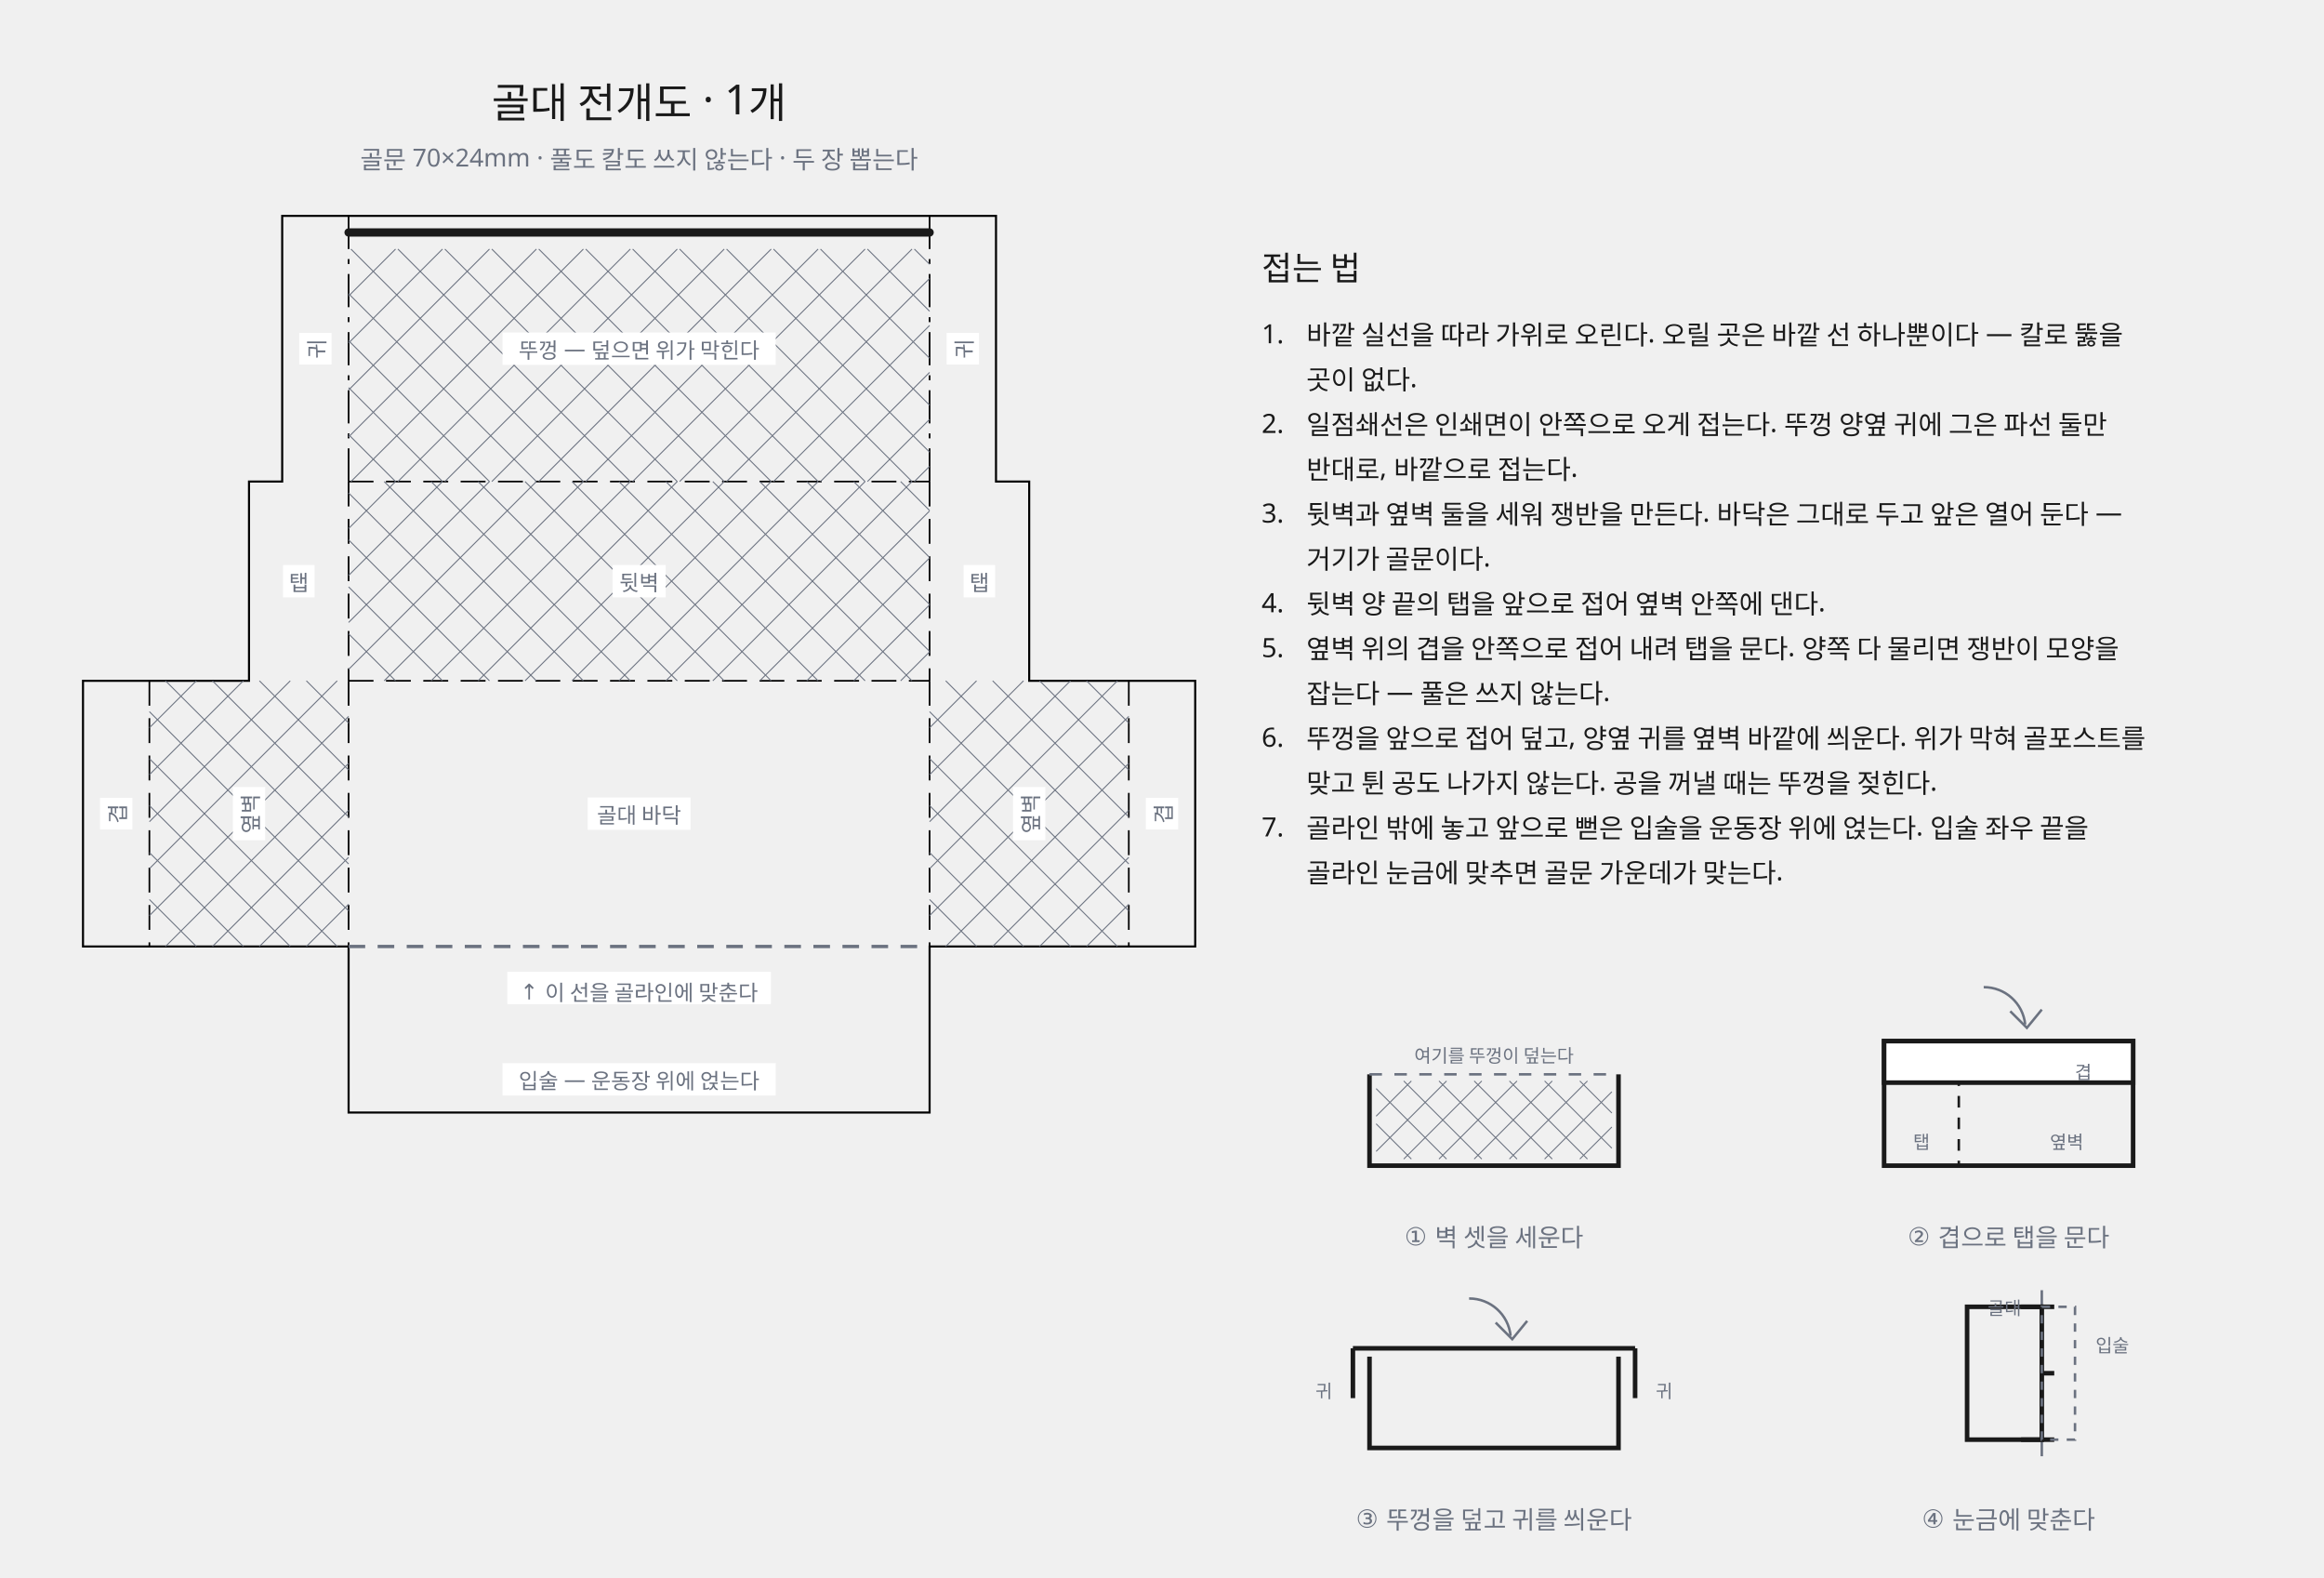
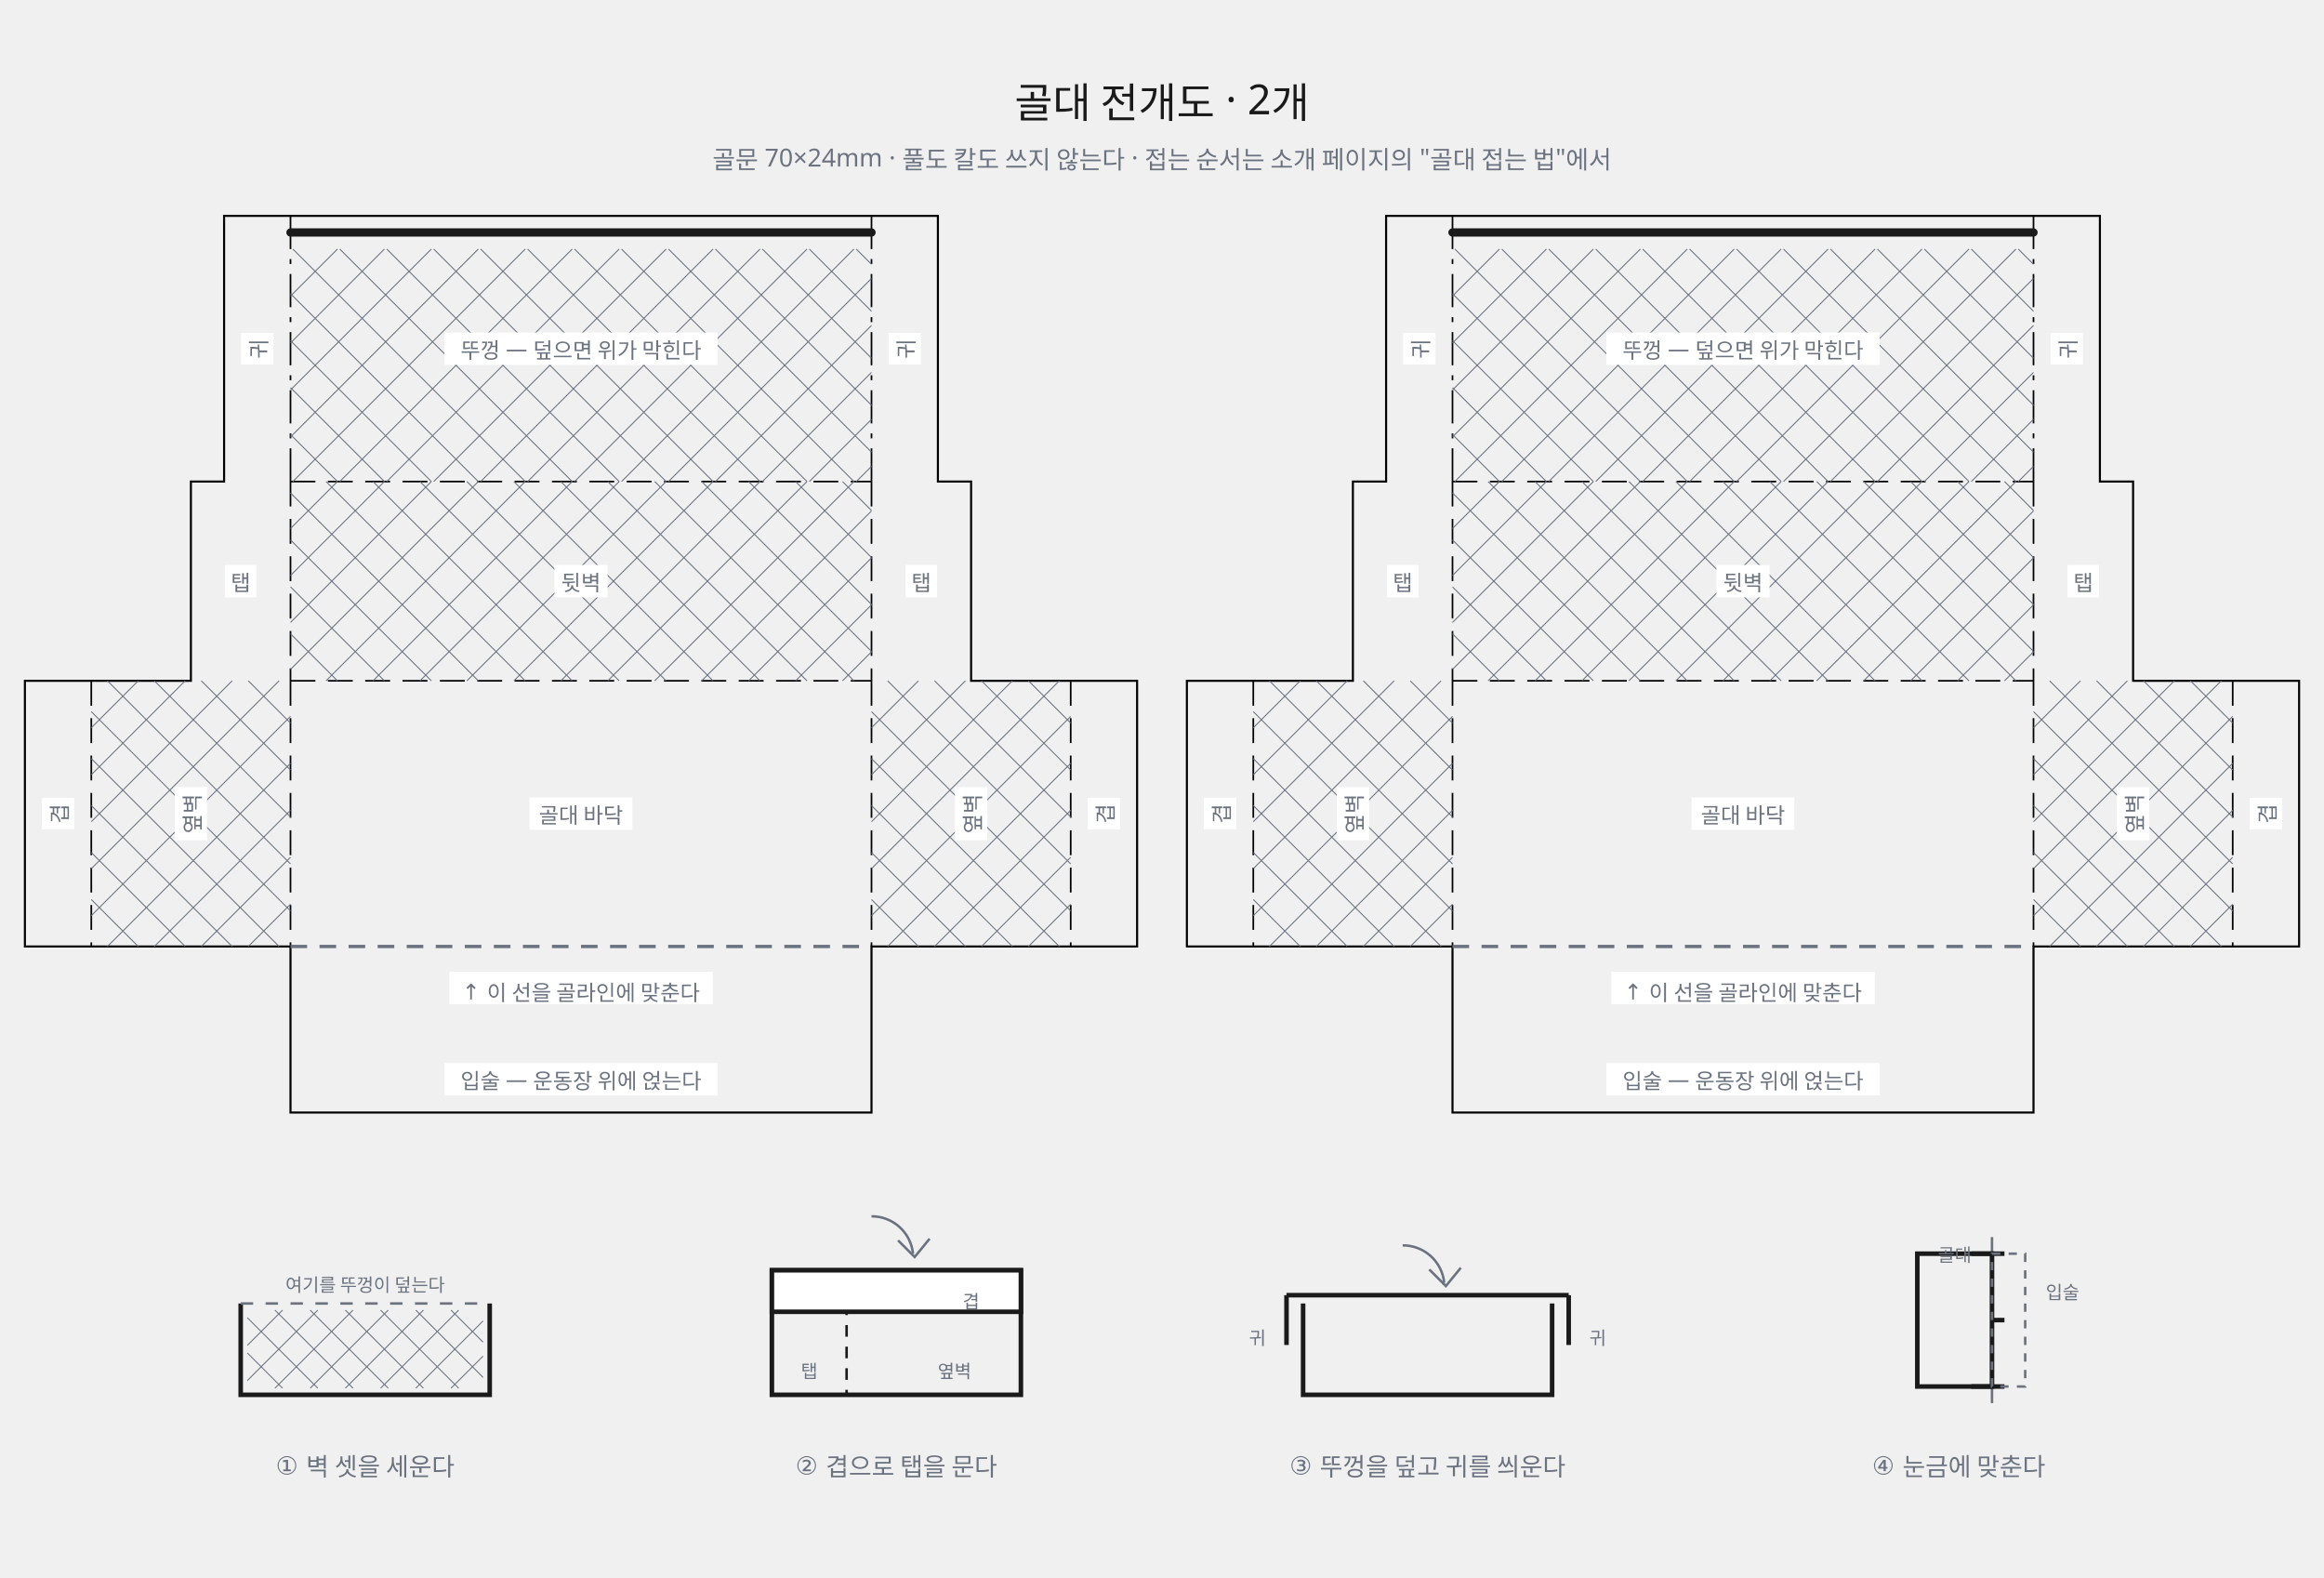
<svg xmlns="http://www.w3.org/2000/svg" width="280mm" height="190mm" viewBox="0 0 280 190" font-family="Noto Sans KR">
  <g id="pc-cut" fill="none" stroke="#000000" stroke-width="0.25" stroke-linecap="butt">
-     <path d="M 34 26 H 120 V 58 H 124 V 82 H 144 V 114 H 112 V 134 H 42 V 114 H 10 V 82 H 30 V 58 H 34 Z" />
+     <path d="M 27 26 H 113 V 58 H 117 V 82 H 137 V 114 H 105 V 134 H 35 V 114 H 3 V 82 H 23 V 58 H 27 Z" />
+     <path d="M 167 26 H 253 V 58 H 257 V 82 H 277 V 114 H 245 V 134 H 175 V 114 H 143 V 82 H 163 V 58 H 167 Z" />
  </g>
  <g id="pc-fold-valley" fill="none" stroke="#000000" stroke-width="0.2" stroke-dasharray="3 1.5" stroke-linecap="butt">
-     <line x1="42" y1="58" x2="112" y2="58" />
-     <line x1="42" y1="82" x2="112" y2="82" />
-     <line x1="42" y1="82" x2="42" y2="114" />
-     <line x1="112" y1="82" x2="112" y2="114" />
-     <line x1="18" y1="82" x2="18" y2="114" />
-     <line x1="136" y1="82" x2="136" y2="114" />
-     <line x1="42" y1="58" x2="42" y2="82" />
-     <line x1="112" y1="58" x2="112" y2="82" />
+     <line x1="35" y1="58" x2="105" y2="58" />
+     <line x1="35" y1="82" x2="105" y2="82" />
+     <line x1="35" y1="82" x2="35" y2="114" />
+     <line x1="105" y1="82" x2="105" y2="114" />
+     <line x1="11" y1="82" x2="11" y2="114" />
+     <line x1="129" y1="82" x2="129" y2="114" />
+     <line x1="35" y1="58" x2="35" y2="82" />
+     <line x1="105" y1="58" x2="105" y2="82" />
+     <line x1="175" y1="58" x2="245" y2="58" />
+     <line x1="175" y1="82" x2="245" y2="82" />
+     <line x1="175" y1="82" x2="175" y2="114" />
+     <line x1="245" y1="82" x2="245" y2="114" />
+     <line x1="151" y1="82" x2="151" y2="114" />
+     <line x1="269" y1="82" x2="269" y2="114" />
+     <line x1="175" y1="58" x2="175" y2="82" />
+     <line x1="245" y1="58" x2="245" y2="82" />
  </g>
  <g id="pc-fold-mountain" fill="none" stroke="#000000" stroke-width="0.2" stroke-dasharray="4 1.2 0.6 1.2" stroke-linecap="butt">
-     <line x1="42" y1="26" x2="42" y2="58" />
-     <line x1="112" y1="26" x2="112" y2="58" />
+     <line x1="35" y1="26" x2="35" y2="58" />
+     <line x1="105" y1="26" x2="105" y2="58" />
+     <line x1="175" y1="26" x2="175" y2="58" />
+     <line x1="245" y1="26" x2="245" y2="58" />
  </g>
  <g id="pc-art" fill="#1a1a1a" stroke="none">
-     <text x="77" y="12" font-size="5" dominant-baseline="central" text-anchor="middle">골대 전개도 · 1개</text>
-     <text x="77" y="19" font-size="3" dominant-baseline="central" fill="#6b7280" text-anchor="middle">골문 70×24mm · 풀도 칼도 쓰지 않는다 · 두 장 뽑는다</text>
+     <text x="140" y="12" font-size="5" dominant-baseline="central" text-anchor="middle">골대 전개도 · 2개</text>
+     <text x="140" y="19" font-size="3" dominant-baseline="central" fill="#6b7280" text-anchor="middle">골문 70×24mm · 풀도 칼도 쓰지 않는다 · 접는 순서는 소개 페이지의 "골대 접는 법"에서</text>
    <g stroke="#6b7280" stroke-width="0.12" fill="none">
-       <line x1="42" y1="35.657" x2="47.657" y2="30" />
-       <line x1="42" y1="41.314" x2="53.314" y2="30" />
-       <line x1="42" y1="46.971" x2="58.971" y2="30" />
-       <line x1="42" y1="52.627" x2="64.627" y2="30" />
-       <line x1="42.284" y1="58" x2="70.284" y2="30" />
-       <line x1="47.941" y1="58" x2="75.941" y2="30" />
-       <line x1="53.598" y1="58" x2="81.598" y2="30" />
-       <line x1="59.255" y1="58" x2="87.255" y2="30" />
-       <line x1="64.912" y1="58" x2="92.912" y2="30" />
-       <line x1="70.569" y1="58" x2="98.569" y2="30" />
-       <line x1="76.225" y1="58" x2="104.225" y2="30" />
-       <line x1="81.882" y1="58" x2="109.882" y2="30" />
-       <line x1="87.539" y1="58" x2="112" y2="33.539" />
-       <line x1="93.196" y1="58" x2="112" y2="39.196" />
-       <line x1="98.853" y1="58" x2="112" y2="44.853" />
-       <line x1="104.51" y1="58" x2="112" y2="50.51" />
-       <line x1="110.167" y1="58" x2="112" y2="56.167" />
-       <line x1="42" y1="52.343" x2="47.657" y2="58" />
-       <line x1="42" y1="46.686" x2="53.314" y2="58" />
-       <line x1="42" y1="41.029" x2="58.971" y2="58" />
-       <line x1="42" y1="35.373" x2="64.627" y2="58" />
-       <line x1="42.284" y1="30" x2="70.284" y2="58" />
-       <line x1="47.941" y1="30" x2="75.941" y2="58" />
-       <line x1="53.598" y1="30" x2="81.598" y2="58" />
-       <line x1="59.255" y1="30" x2="87.255" y2="58" />
-       <line x1="64.912" y1="30" x2="92.912" y2="58" />
-       <line x1="70.569" y1="30" x2="98.569" y2="58" />
-       <line x1="76.225" y1="30" x2="104.225" y2="58" />
-       <line x1="81.882" y1="30" x2="109.882" y2="58" />
-       <line x1="87.539" y1="30" x2="112" y2="54.461" />
-       <line x1="93.196" y1="30" x2="112" y2="48.804" />
-       <line x1="98.853" y1="30" x2="112" y2="43.147" />
-       <line x1="104.51" y1="30" x2="112" y2="37.49" />
-       <line x1="110.167" y1="30" x2="112" y2="31.833" />
-       <line x1="42" y1="63.657" x2="47.657" y2="58" />
-       <line x1="42" y1="69.314" x2="53.314" y2="58" />
-       <line x1="42" y1="74.971" x2="58.971" y2="58" />
-       <line x1="42" y1="80.627" x2="64.627" y2="58" />
-       <line x1="46.284" y1="82" x2="70.284" y2="58" />
-       <line x1="51.941" y1="82" x2="75.941" y2="58" />
-       <line x1="57.598" y1="82" x2="81.598" y2="58" />
-       <line x1="63.255" y1="82" x2="87.255" y2="58" />
-       <line x1="68.912" y1="82" x2="92.912" y2="58" />
-       <line x1="74.569" y1="82" x2="98.569" y2="58" />
-       <line x1="80.225" y1="82" x2="104.225" y2="58" />
-       <line x1="85.882" y1="82" x2="109.882" y2="58" />
-       <line x1="91.539" y1="82" x2="112" y2="61.539" />
-       <line x1="97.196" y1="82" x2="112" y2="67.196" />
-       <line x1="102.853" y1="82" x2="112" y2="72.853" />
-       <line x1="108.51" y1="82" x2="112" y2="78.51" />
-       <line x1="42" y1="76.343" x2="47.657" y2="82" />
-       <line x1="42" y1="70.686" x2="53.314" y2="82" />
-       <line x1="42" y1="65.029" x2="58.971" y2="82" />
-       <line x1="42" y1="59.373" x2="64.627" y2="82" />
-       <line x1="46.284" y1="58" x2="70.284" y2="82" />
-       <line x1="51.941" y1="58" x2="75.941" y2="82" />
-       <line x1="57.598" y1="58" x2="81.598" y2="82" />
-       <line x1="63.255" y1="58" x2="87.255" y2="82" />
-       <line x1="68.912" y1="58" x2="92.912" y2="82" />
-       <line x1="74.569" y1="58" x2="98.569" y2="82" />
-       <line x1="80.225" y1="58" x2="104.225" y2="82" />
-       <line x1="85.882" y1="58" x2="109.882" y2="82" />
-       <line x1="91.539" y1="58" x2="112" y2="78.461" />
-       <line x1="97.196" y1="58" x2="112" y2="72.804" />
-       <line x1="102.853" y1="58" x2="112" y2="67.147" />
-       <line x1="108.51" y1="58" x2="112" y2="61.49" />
-       <line x1="18" y1="87.657" x2="23.657" y2="82" />
-       <line x1="18" y1="93.314" x2="29.314" y2="82" />
-       <line x1="18" y1="98.971" x2="34.971" y2="82" />
-       <line x1="18" y1="104.627" x2="40.627" y2="82" />
-       <line x1="18" y1="110.284" x2="42" y2="86.284" />
-       <line x1="19.941" y1="114" x2="42" y2="91.941" />
-       <line x1="25.598" y1="114" x2="42" y2="97.598" />
-       <line x1="31.255" y1="114" x2="42" y2="103.255" />
-       <line x1="36.912" y1="114" x2="42" y2="108.912" />
-       <line x1="18" y1="108.343" x2="23.657" y2="114" />
-       <line x1="18" y1="102.686" x2="29.314" y2="114" />
-       <line x1="18" y1="97.029" x2="34.971" y2="114" />
-       <line x1="18" y1="91.373" x2="40.627" y2="114" />
-       <line x1="18" y1="85.716" x2="42" y2="109.716" />
-       <line x1="19.941" y1="82" x2="42" y2="104.059" />
-       <line x1="25.598" y1="82" x2="42" y2="98.402" />
-       <line x1="31.255" y1="82" x2="42" y2="92.745" />
-       <line x1="36.912" y1="82" x2="42" y2="87.088" />
-       <line x1="112" y1="87.657" x2="117.657" y2="82" />
-       <line x1="112" y1="93.314" x2="123.314" y2="82" />
-       <line x1="112" y1="98.971" x2="128.971" y2="82" />
-       <line x1="112" y1="104.627" x2="134.627" y2="82" />
-       <line x1="112" y1="110.284" x2="136" y2="86.284" />
-       <line x1="113.941" y1="114" x2="136" y2="91.941" />
-       <line x1="119.598" y1="114" x2="136" y2="97.598" />
-       <line x1="125.255" y1="114" x2="136" y2="103.255" />
-       <line x1="130.912" y1="114" x2="136" y2="108.912" />
-       <line x1="112" y1="108.343" x2="117.657" y2="114" />
-       <line x1="112" y1="102.686" x2="123.314" y2="114" />
-       <line x1="112" y1="97.029" x2="128.971" y2="114" />
-       <line x1="112" y1="91.373" x2="134.627" y2="114" />
-       <line x1="112" y1="85.716" x2="136" y2="109.716" />
-       <line x1="113.941" y1="82" x2="136" y2="104.059" />
-       <line x1="119.598" y1="82" x2="136" y2="98.402" />
-       <line x1="125.255" y1="82" x2="136" y2="92.745" />
-       <line x1="130.912" y1="82" x2="136" y2="87.088" />
+       <line x1="35" y1="35.657" x2="40.657" y2="30" />
+       <line x1="35" y1="41.314" x2="46.314" y2="30" />
+       <line x1="35" y1="46.971" x2="51.971" y2="30" />
+       <line x1="35" y1="52.627" x2="57.627" y2="30" />
+       <line x1="35.284" y1="58" x2="63.284" y2="30" />
+       <line x1="40.941" y1="58" x2="68.941" y2="30" />
+       <line x1="46.598" y1="58" x2="74.598" y2="30" />
+       <line x1="52.255" y1="58" x2="80.255" y2="30" />
+       <line x1="57.912" y1="58" x2="85.912" y2="30" />
+       <line x1="63.569" y1="58" x2="91.569" y2="30" />
+       <line x1="69.225" y1="58" x2="97.225" y2="30" />
+       <line x1="74.882" y1="58" x2="102.882" y2="30" />
+       <line x1="80.539" y1="58" x2="105" y2="33.539" />
+       <line x1="86.196" y1="58" x2="105" y2="39.196" />
+       <line x1="91.853" y1="58" x2="105" y2="44.853" />
+       <line x1="97.51" y1="58" x2="105" y2="50.51" />
+       <line x1="103.167" y1="58" x2="105" y2="56.167" />
+       <line x1="35" y1="52.343" x2="40.657" y2="58" />
+       <line x1="35" y1="46.686" x2="46.314" y2="58" />
+       <line x1="35" y1="41.029" x2="51.971" y2="58" />
+       <line x1="35" y1="35.373" x2="57.627" y2="58" />
+       <line x1="35.284" y1="30" x2="63.284" y2="58" />
+       <line x1="40.941" y1="30" x2="68.941" y2="58" />
+       <line x1="46.598" y1="30" x2="74.598" y2="58" />
+       <line x1="52.255" y1="30" x2="80.255" y2="58" />
+       <line x1="57.912" y1="30" x2="85.912" y2="58" />
+       <line x1="63.569" y1="30" x2="91.569" y2="58" />
+       <line x1="69.225" y1="30" x2="97.225" y2="58" />
+       <line x1="74.882" y1="30" x2="102.882" y2="58" />
+       <line x1="80.539" y1="30" x2="105" y2="54.461" />
+       <line x1="86.196" y1="30" x2="105" y2="48.804" />
+       <line x1="91.853" y1="30" x2="105" y2="43.147" />
+       <line x1="97.51" y1="30" x2="105" y2="37.49" />
+       <line x1="103.167" y1="30" x2="105" y2="31.833" />
+       <line x1="35" y1="63.657" x2="40.657" y2="58" />
+       <line x1="35" y1="69.314" x2="46.314" y2="58" />
+       <line x1="35" y1="74.971" x2="51.971" y2="58" />
+       <line x1="35" y1="80.627" x2="57.627" y2="58" />
+       <line x1="39.284" y1="82" x2="63.284" y2="58" />
+       <line x1="44.941" y1="82" x2="68.941" y2="58" />
+       <line x1="50.598" y1="82" x2="74.598" y2="58" />
+       <line x1="56.255" y1="82" x2="80.255" y2="58" />
+       <line x1="61.912" y1="82" x2="85.912" y2="58" />
+       <line x1="67.569" y1="82" x2="91.569" y2="58" />
+       <line x1="73.225" y1="82" x2="97.225" y2="58" />
+       <line x1="78.882" y1="82" x2="102.882" y2="58" />
+       <line x1="84.539" y1="82" x2="105" y2="61.539" />
+       <line x1="90.196" y1="82" x2="105" y2="67.196" />
+       <line x1="95.853" y1="82" x2="105" y2="72.853" />
+       <line x1="101.51" y1="82" x2="105" y2="78.51" />
+       <line x1="35" y1="76.343" x2="40.657" y2="82" />
+       <line x1="35" y1="70.686" x2="46.314" y2="82" />
+       <line x1="35" y1="65.029" x2="51.971" y2="82" />
+       <line x1="35" y1="59.373" x2="57.627" y2="82" />
+       <line x1="39.284" y1="58" x2="63.284" y2="82" />
+       <line x1="44.941" y1="58" x2="68.941" y2="82" />
+       <line x1="50.598" y1="58" x2="74.598" y2="82" />
+       <line x1="56.255" y1="58" x2="80.255" y2="82" />
+       <line x1="61.912" y1="58" x2="85.912" y2="82" />
+       <line x1="67.569" y1="58" x2="91.569" y2="82" />
+       <line x1="73.225" y1="58" x2="97.225" y2="82" />
+       <line x1="78.882" y1="58" x2="102.882" y2="82" />
+       <line x1="84.539" y1="58" x2="105" y2="78.461" />
+       <line x1="90.196" y1="58" x2="105" y2="72.804" />
+       <line x1="95.853" y1="58" x2="105" y2="67.147" />
+       <line x1="101.51" y1="58" x2="105" y2="61.49" />
+       <line x1="11" y1="87.657" x2="16.657" y2="82" />
+       <line x1="11" y1="93.314" x2="22.314" y2="82" />
+       <line x1="11" y1="98.971" x2="27.971" y2="82" />
+       <line x1="11" y1="104.627" x2="33.627" y2="82" />
+       <line x1="11" y1="110.284" x2="35" y2="86.284" />
+       <line x1="12.941" y1="114" x2="35" y2="91.941" />
+       <line x1="18.598" y1="114" x2="35" y2="97.598" />
+       <line x1="24.255" y1="114" x2="35" y2="103.255" />
+       <line x1="29.912" y1="114" x2="35" y2="108.912" />
+       <line x1="11" y1="108.343" x2="16.657" y2="114" />
+       <line x1="11" y1="102.686" x2="22.314" y2="114" />
+       <line x1="11" y1="97.029" x2="27.971" y2="114" />
+       <line x1="11" y1="91.373" x2="33.627" y2="114" />
+       <line x1="11" y1="85.716" x2="35" y2="109.716" />
+       <line x1="12.941" y1="82" x2="35" y2="104.059" />
+       <line x1="18.598" y1="82" x2="35" y2="98.402" />
+       <line x1="24.255" y1="82" x2="35" y2="92.745" />
+       <line x1="29.912" y1="82" x2="35" y2="87.088" />
+       <line x1="105" y1="87.657" x2="110.657" y2="82" />
+       <line x1="105" y1="93.314" x2="116.314" y2="82" />
+       <line x1="105" y1="98.971" x2="121.971" y2="82" />
+       <line x1="105" y1="104.627" x2="127.627" y2="82" />
+       <line x1="105" y1="110.284" x2="129" y2="86.284" />
+       <line x1="106.941" y1="114" x2="129" y2="91.941" />
+       <line x1="112.598" y1="114" x2="129" y2="97.598" />
+       <line x1="118.255" y1="114" x2="129" y2="103.255" />
+       <line x1="123.912" y1="114" x2="129" y2="108.912" />
+       <line x1="105" y1="108.343" x2="110.657" y2="114" />
+       <line x1="105" y1="102.686" x2="116.314" y2="114" />
+       <line x1="105" y1="97.029" x2="121.971" y2="114" />
+       <line x1="105" y1="91.373" x2="127.627" y2="114" />
+       <line x1="105" y1="85.716" x2="129" y2="109.716" />
+       <line x1="106.941" y1="82" x2="129" y2="104.059" />
+       <line x1="112.598" y1="82" x2="129" y2="98.402" />
+       <line x1="118.255" y1="82" x2="129" y2="92.745" />
+       <line x1="123.912" y1="82" x2="129" y2="87.088" />
    </g>
-     <line x1="42" y1="28" x2="112" y2="28" stroke="#1a1a1a" stroke-width="1" stroke-linecap="round" />
-     <line x1="42" y1="114" x2="112" y2="114" stroke="#6b7280" stroke-width="0.4" stroke-dasharray="2 1.5" />
-     <rect x="73.8" y="68.05" width="6.4" height="3.9" fill="#ffffff" stroke="none" />
-     <text x="77" y="70" font-size="2.6" dominant-baseline="central" fill="#6b7280" stroke="none" text-anchor="middle">뒷벽</text>
-     <rect x="26.8" y="96.05" width="6.4" height="3.9" fill="#ffffff" stroke="none" transform="rotate(-90 30 98)" />
-     <text x="30" y="98" font-size="2.6" dominant-baseline="central" fill="#6b7280" stroke="none" text-anchor="middle" transform="rotate(-90 30 98)">옆벽</text>
-     <rect x="120.8" y="96.05" width="6.4" height="3.9" fill="#ffffff" stroke="none" transform="rotate(-90 124 98)" />
-     <text x="124" y="98" font-size="2.6" dominant-baseline="central" fill="#6b7280" stroke="none" text-anchor="middle" transform="rotate(-90 124 98)">옆벽</text>
-     <rect x="12.1" y="96.05" width="3.8" height="3.9" fill="#ffffff" stroke="none" transform="rotate(-90 14 98)" />
-     <text x="14" y="98" font-size="2.6" dominant-baseline="central" fill="#6b7280" stroke="none" text-anchor="middle" transform="rotate(-90 14 98)">겹</text>
-     <rect x="138.1" y="96.05" width="3.8" height="3.9" fill="#ffffff" stroke="none" transform="rotate(-90 140 98)" />
-     <text x="140" y="98" font-size="2.6" dominant-baseline="central" fill="#6b7280" stroke="none" text-anchor="middle" transform="rotate(-90 140 98)">겹</text>
-     <rect x="34.1" y="68.05" width="3.8" height="3.9" fill="#ffffff" stroke="none" />
-     <text x="36" y="70" font-size="2.6" dominant-baseline="central" fill="#6b7280" stroke="none" text-anchor="middle">탭</text>
-     <rect x="116.1" y="68.05" width="3.8" height="3.9" fill="#ffffff" stroke="none" />
-     <text x="118" y="70" font-size="2.6" dominant-baseline="central" fill="#6b7280" stroke="none" text-anchor="middle">탭</text>
-     <rect x="60.54" y="40.05" width="32.92" height="3.9" fill="#ffffff" stroke="none" />
-     <text x="77" y="42" font-size="2.6" dominant-baseline="central" fill="#6b7280" stroke="none" text-anchor="middle">뚜껑 — 덮으면 위가 막힌다</text>
-     <rect x="36.1" y="40.05" width="3.8" height="3.9" fill="#ffffff" stroke="none" transform="rotate(-90 38 42)" />
-     <text x="38" y="42" font-size="2.6" dominant-baseline="central" fill="#6b7280" stroke="none" text-anchor="middle" transform="rotate(-90 38 42)">귀</text>
-     <rect x="114.1" y="40.05" width="3.8" height="3.9" fill="#ffffff" stroke="none" transform="rotate(-90 116 42)" />
-     <text x="116" y="42" font-size="2.6" dominant-baseline="central" fill="#6b7280" stroke="none" text-anchor="middle" transform="rotate(-90 116 42)">귀</text>
-     <rect x="70.81" y="96.05" width="12.38" height="3.9" fill="#ffffff" stroke="none" />
-     <text x="77" y="98" font-size="2.6" dominant-baseline="central" fill="#6b7280" stroke="none" text-anchor="middle">골대 바닥</text>
-     <rect x="61.125" y="117.05" width="31.75" height="3.9" fill="#ffffff" stroke="none" />
-     <text x="77" y="119" font-size="2.6" dominant-baseline="central" fill="#6b7280" stroke="none" text-anchor="middle">↑ 이 선을 골라인에 맞춘다</text>
-     <rect x="60.54" y="128.05" width="32.92" height="3.9" fill="#ffffff" stroke="none" />
-     <text x="77" y="130" font-size="2.6" dominant-baseline="central" fill="#6b7280" stroke="none" text-anchor="middle">입술 — 운동장 위에 얹는다</text>
-     <text x="152" y="32" font-size="4" dominant-baseline="central" text-anchor="start">접는 법</text>
-     <text x="152" y="40.1" font-size="3.2" dominant-baseline="central" text-anchor="start">1.</text>
-     <text x="157.4" y="40.1" font-size="3.2" dominant-baseline="central" text-anchor="start">바깥 실선을 따라 가위로 오린다. 오릴 곳은 바깥 선 하나뿐이다 — 칼로 뚫을</text>
-     <text x="157.4" y="45.5" font-size="3.2" dominant-baseline="central" text-anchor="start">곳이 없다.</text>
-     <text x="152" y="50.9" font-size="3.2" dominant-baseline="central" text-anchor="start">2.</text>
-     <text x="157.4" y="50.9" font-size="3.2" dominant-baseline="central" text-anchor="start">일점쇄선은 인쇄면이 안쪽으로 오게 접는다. 뚜껑 양옆 귀에 그은 파선 둘만</text>
-     <text x="157.4" y="56.3" font-size="3.2" dominant-baseline="central" text-anchor="start">반대로, 바깥으로 접는다.</text>
-     <text x="152" y="61.7" font-size="3.2" dominant-baseline="central" text-anchor="start">3.</text>
-     <text x="157.4" y="61.7" font-size="3.2" dominant-baseline="central" text-anchor="start">뒷벽과 옆벽 둘을 세워 쟁반을 만든다. 바닥은 그대로 두고 앞은 열어 둔다 —</text>
-     <text x="157.4" y="67.1" font-size="3.2" dominant-baseline="central" text-anchor="start">거기가 골문이다.</text>
-     <text x="152" y="72.5" font-size="3.2" dominant-baseline="central" text-anchor="start">4.</text>
-     <text x="157.4" y="72.5" font-size="3.2" dominant-baseline="central" text-anchor="start">뒷벽 양 끝의 탭을 앞으로 접어 옆벽 안쪽에 댄다.</text>
-     <text x="152" y="77.9" font-size="3.2" dominant-baseline="central" text-anchor="start">5.</text>
-     <text x="157.4" y="77.9" font-size="3.2" dominant-baseline="central" text-anchor="start">옆벽 위의 겹을 안쪽으로 접어 내려 탭을 문다. 양쪽 다 물리면 쟁반이 모양을</text>
-     <text x="157.4" y="83.3" font-size="3.2" dominant-baseline="central" text-anchor="start">잡는다 — 풀은 쓰지 않는다.</text>
-     <text x="152" y="88.7" font-size="3.2" dominant-baseline="central" text-anchor="start">6.</text>
-     <text x="157.4" y="88.7" font-size="3.2" dominant-baseline="central" text-anchor="start">뚜껑을 앞으로 접어 덮고, 양옆 귀를 옆벽 바깥에 씌운다. 위가 막혀 골포스트를</text>
-     <text x="157.4" y="94.1" font-size="3.2" dominant-baseline="central" text-anchor="start">맞고 튄 공도 나가지 않는다. 공을 꺼낼 때는 뚜껑을 젖힌다.</text>
-     <text x="152" y="99.5" font-size="3.2" dominant-baseline="central" text-anchor="start">7.</text>
-     <text x="157.4" y="99.5" font-size="3.2" dominant-baseline="central" text-anchor="start">골라인 밖에 놓고 앞으로 뻗은 입술을 운동장 위에 얹는다. 입술 좌우 끝을</text>
-     <text x="157.4" y="104.9" font-size="3.2" dominant-baseline="central" text-anchor="start">골라인 눈금에 맞추면 골문 가운데가 맞는다.</text>
-     <path d="M 165 129.4 V 140.4 H 195 V 129.4" fill="none" stroke="#1a1a1a" stroke-width="0.55" />
    <g stroke="#6b7280" stroke-width="0.12" fill="none">
-       <line x1="165.8" y1="134.443" x2="170.043" y2="130.2" />
-       <line x1="165.8" y1="138.685" x2="174.285" y2="130.2" />
-       <line x1="169.128" y1="139.6" x2="178.528" y2="130.2" />
-       <line x1="173.371" y1="139.6" x2="182.771" y2="130.2" />
-       <line x1="177.613" y1="139.6" x2="187.013" y2="130.2" />
-       <line x1="181.856" y1="139.6" x2="191.256" y2="130.2" />
-       <line x1="186.098" y1="139.6" x2="194.2" y2="131.498" />
-       <line x1="190.341" y1="139.6" x2="194.2" y2="135.741" />
-       <line x1="165.8" y1="135.357" x2="170.043" y2="139.6" />
-       <line x1="165.8" y1="131.115" x2="174.285" y2="139.6" />
-       <line x1="169.128" y1="130.2" x2="178.528" y2="139.6" />
-       <line x1="173.371" y1="130.2" x2="182.771" y2="139.6" />
-       <line x1="177.613" y1="130.2" x2="187.013" y2="139.6" />
-       <line x1="181.856" y1="130.2" x2="191.256" y2="139.6" />
-       <line x1="186.098" y1="130.2" x2="194.2" y2="138.302" />
-       <line x1="190.341" y1="130.2" x2="194.2" y2="134.059" />
+       <line x1="175" y1="35.657" x2="180.657" y2="30" />
+       <line x1="175" y1="41.314" x2="186.314" y2="30" />
+       <line x1="175" y1="46.971" x2="191.971" y2="30" />
+       <line x1="175" y1="52.627" x2="197.627" y2="30" />
+       <line x1="175.284" y1="58" x2="203.284" y2="30" />
+       <line x1="180.941" y1="58" x2="208.941" y2="30" />
+       <line x1="186.598" y1="58" x2="214.598" y2="30" />
+       <line x1="192.255" y1="58" x2="220.255" y2="30" />
+       <line x1="197.912" y1="58" x2="225.912" y2="30" />
+       <line x1="203.569" y1="58" x2="231.569" y2="30" />
+       <line x1="209.225" y1="58" x2="237.225" y2="30" />
+       <line x1="214.882" y1="58" x2="242.882" y2="30" />
+       <line x1="220.539" y1="58" x2="245" y2="33.539" />
+       <line x1="226.196" y1="58" x2="245" y2="39.196" />
+       <line x1="231.853" y1="58" x2="245" y2="44.853" />
+       <line x1="237.51" y1="58" x2="245" y2="50.51" />
+       <line x1="243.167" y1="58" x2="245" y2="56.167" />
+       <line x1="175" y1="52.343" x2="180.657" y2="58" />
+       <line x1="175" y1="46.686" x2="186.314" y2="58" />
+       <line x1="175" y1="41.029" x2="191.971" y2="58" />
+       <line x1="175" y1="35.373" x2="197.627" y2="58" />
+       <line x1="175.284" y1="30" x2="203.284" y2="58" />
+       <line x1="180.941" y1="30" x2="208.941" y2="58" />
+       <line x1="186.598" y1="30" x2="214.598" y2="58" />
+       <line x1="192.255" y1="30" x2="220.255" y2="58" />
+       <line x1="197.912" y1="30" x2="225.912" y2="58" />
+       <line x1="203.569" y1="30" x2="231.569" y2="58" />
+       <line x1="209.225" y1="30" x2="237.225" y2="58" />
+       <line x1="214.882" y1="30" x2="242.882" y2="58" />
+       <line x1="220.539" y1="30" x2="245" y2="54.461" />
+       <line x1="226.196" y1="30" x2="245" y2="48.804" />
+       <line x1="231.853" y1="30" x2="245" y2="43.147" />
+       <line x1="237.51" y1="30" x2="245" y2="37.49" />
+       <line x1="243.167" y1="30" x2="245" y2="31.833" />
+       <line x1="175" y1="63.657" x2="180.657" y2="58" />
+       <line x1="175" y1="69.314" x2="186.314" y2="58" />
+       <line x1="175" y1="74.971" x2="191.971" y2="58" />
+       <line x1="175" y1="80.627" x2="197.627" y2="58" />
+       <line x1="179.284" y1="82" x2="203.284" y2="58" />
+       <line x1="184.941" y1="82" x2="208.941" y2="58" />
+       <line x1="190.598" y1="82" x2="214.598" y2="58" />
+       <line x1="196.255" y1="82" x2="220.255" y2="58" />
+       <line x1="201.912" y1="82" x2="225.912" y2="58" />
+       <line x1="207.569" y1="82" x2="231.569" y2="58" />
+       <line x1="213.225" y1="82" x2="237.225" y2="58" />
+       <line x1="218.882" y1="82" x2="242.882" y2="58" />
+       <line x1="224.539" y1="82" x2="245" y2="61.539" />
+       <line x1="230.196" y1="82" x2="245" y2="67.196" />
+       <line x1="235.853" y1="82" x2="245" y2="72.853" />
+       <line x1="241.51" y1="82" x2="245" y2="78.51" />
+       <line x1="175" y1="76.343" x2="180.657" y2="82" />
+       <line x1="175" y1="70.686" x2="186.314" y2="82" />
+       <line x1="175" y1="65.029" x2="191.971" y2="82" />
+       <line x1="175" y1="59.373" x2="197.627" y2="82" />
+       <line x1="179.284" y1="58" x2="203.284" y2="82" />
+       <line x1="184.941" y1="58" x2="208.941" y2="82" />
+       <line x1="190.598" y1="58" x2="214.598" y2="82" />
+       <line x1="196.255" y1="58" x2="220.255" y2="82" />
+       <line x1="201.912" y1="58" x2="225.912" y2="82" />
+       <line x1="207.569" y1="58" x2="231.569" y2="82" />
+       <line x1="213.225" y1="58" x2="237.225" y2="82" />
+       <line x1="218.882" y1="58" x2="242.882" y2="82" />
+       <line x1="224.539" y1="58" x2="245" y2="78.461" />
+       <line x1="230.196" y1="58" x2="245" y2="72.804" />
+       <line x1="235.853" y1="58" x2="245" y2="67.147" />
+       <line x1="241.51" y1="58" x2="245" y2="61.49" />
+       <line x1="151" y1="87.657" x2="156.657" y2="82" />
+       <line x1="151" y1="93.314" x2="162.314" y2="82" />
+       <line x1="151" y1="98.971" x2="167.971" y2="82" />
+       <line x1="151" y1="104.627" x2="173.627" y2="82" />
+       <line x1="151" y1="110.284" x2="175" y2="86.284" />
+       <line x1="152.941" y1="114" x2="175" y2="91.941" />
+       <line x1="158.598" y1="114" x2="175" y2="97.598" />
+       <line x1="164.255" y1="114" x2="175" y2="103.255" />
+       <line x1="169.912" y1="114" x2="175" y2="108.912" />
+       <line x1="151" y1="108.343" x2="156.657" y2="114" />
+       <line x1="151" y1="102.686" x2="162.314" y2="114" />
+       <line x1="151" y1="97.029" x2="167.971" y2="114" />
+       <line x1="151" y1="91.373" x2="173.627" y2="114" />
+       <line x1="151" y1="85.716" x2="175" y2="109.716" />
+       <line x1="152.941" y1="82" x2="175" y2="104.059" />
+       <line x1="158.598" y1="82" x2="175" y2="98.402" />
+       <line x1="164.255" y1="82" x2="175" y2="92.745" />
+       <line x1="169.912" y1="82" x2="175" y2="87.088" />
+       <line x1="245" y1="87.657" x2="250.657" y2="82" />
+       <line x1="245" y1="93.314" x2="256.314" y2="82" />
+       <line x1="245" y1="98.971" x2="261.971" y2="82" />
+       <line x1="245" y1="104.627" x2="267.627" y2="82" />
+       <line x1="245" y1="110.284" x2="269" y2="86.284" />
+       <line x1="246.941" y1="114" x2="269" y2="91.941" />
+       <line x1="252.598" y1="114" x2="269" y2="97.598" />
+       <line x1="258.255" y1="114" x2="269" y2="103.255" />
+       <line x1="263.912" y1="114" x2="269" y2="108.912" />
+       <line x1="245" y1="108.343" x2="250.657" y2="114" />
+       <line x1="245" y1="102.686" x2="256.314" y2="114" />
+       <line x1="245" y1="97.029" x2="261.971" y2="114" />
+       <line x1="245" y1="91.373" x2="267.627" y2="114" />
+       <line x1="245" y1="85.716" x2="269" y2="109.716" />
+       <line x1="246.941" y1="82" x2="269" y2="104.059" />
+       <line x1="252.598" y1="82" x2="269" y2="98.402" />
+       <line x1="258.255" y1="82" x2="269" y2="92.745" />
+       <line x1="263.912" y1="82" x2="269" y2="87.088" />
    </g>
-     <path d="M 165 129.4 H 195" fill="none" stroke="#6b7280" stroke-width="0.3" stroke-dasharray="1.5 1.5" />
-     <text x="180" y="127" font-size="2.2" dominant-baseline="central" fill="#6b7280" stroke="none" text-anchor="middle">여기를 뚜껑이 덮는다</text>
-     <text x="180" y="148.4" font-size="3" dominant-baseline="central" fill="#6b7280" stroke="none" text-anchor="middle">① 벽 셋을 세운다</text>
-     <rect x="227" y="125.4" width="30" height="15" fill="none" stroke="#1a1a1a" stroke-width="0.55" />
-     <rect x="227" y="125.4" width="9" height="15" fill="none" stroke="#1a1a1a" stroke-width="0.3" stroke-dasharray="1.4 1.2" />
-     <rect x="227" y="125.4" width="30" height="5" fill="#ffffff" stroke="none" />
-     <rect x="227" y="125.4" width="30" height="5" fill="none" stroke="#1a1a1a" stroke-width="0.55" />
-     <path d="M 239 118.9 A 5 5 0 0 1 244 123.4" fill="none" stroke="#6b7280" stroke-width="0.3" />
-     <path d="M 242.2 121.8 L 244.2 123.8 L 246 121.6" fill="none" stroke="#6b7280" stroke-width="0.3" />
-     <text x="251" y="129" font-size="2.2" dominant-baseline="central" fill="#6b7280" stroke="none" text-anchor="middle">겹</text>
-     <text x="231.5" y="137.4" font-size="2.2" dominant-baseline="central" fill="#6b7280" stroke="none" text-anchor="middle">탭</text>
-     <text x="249" y="137.4" font-size="2.2" dominant-baseline="central" fill="#6b7280" stroke="none" text-anchor="middle">옆벽</text>
-     <text x="242" y="148.4" font-size="3" dominant-baseline="central" fill="#6b7280" stroke="none" text-anchor="middle">② 겹으로 탭을 문다</text>
-     <path d="M 165 163.4 V 174.4 H 195 V 163.4" fill="none" stroke="#1a1a1a" stroke-width="0.55" />
-     <path d="M 163 162.4 H 197" fill="none" stroke="#1a1a1a" stroke-width="0.55" />
-     <path d="M 163 162.4 V 168.4" fill="none" stroke="#1a1a1a" stroke-width="0.55" />
-     <path d="M 197 162.4 V 168.4" fill="none" stroke="#1a1a1a" stroke-width="0.55" />
-     <path d="M 177 156.4 A 5 5 0 0 1 182 160.9" fill="none" stroke="#6b7280" stroke-width="0.3" />
-     <path d="M 180.2 159.3 L 182.2 161.3 L 184 159.1" fill="none" stroke="#6b7280" stroke-width="0.3" />
-     <text x="159.5" y="167.4" font-size="2.2" dominant-baseline="central" fill="#6b7280" stroke="none" text-anchor="middle">귀</text>
-     <text x="200.5" y="167.4" font-size="2.2" dominant-baseline="central" fill="#6b7280" stroke="none" text-anchor="middle">귀</text>
-     <text x="180" y="182.4" font-size="3" dominant-baseline="central" fill="#6b7280" stroke="none" text-anchor="middle">③ 뚜껑을 덮고 귀를 씌운다</text>
-     <path d="M 246 155.4 V 175.4" fill="none" stroke="#6b7280" stroke-width="0.3" />
-     <path d="M 243.5 157.4 H 247.5" fill="none" stroke="#1a1a1a" stroke-width="0.55" />
-     <path d="M 243.5 173.4 H 247.5" fill="none" stroke="#1a1a1a" stroke-width="0.55" />
-     <path d="M 246 165.4 H 247.5" fill="none" stroke="#1a1a1a" stroke-width="0.55" />
-     <rect x="237" y="157.4" width="9" height="16" fill="none" stroke="#1a1a1a" stroke-width="0.55" />
-     <rect x="246" y="157.4" width="4" height="16" fill="none" stroke="#6b7280" stroke-width="0.3" stroke-dasharray="1 1" />
-     <text x="241.5" y="157.4" font-size="2.2" dominant-baseline="central" fill="#6b7280" stroke="none" text-anchor="middle">골대</text>
-     <text x="254.5" y="161.9" font-size="2.2" dominant-baseline="central" fill="#6b7280" stroke="none" text-anchor="middle">입술</text>
-     <text x="242" y="182.4" font-size="3" dominant-baseline="central" fill="#6b7280" stroke="none" text-anchor="middle">④ 눈금에 맞춘다</text>
+     <line x1="35" y1="28" x2="105" y2="28" stroke="#1a1a1a" stroke-width="1" stroke-linecap="round" />
+     <line x1="175" y1="28" x2="245" y2="28" stroke="#1a1a1a" stroke-width="1" stroke-linecap="round" />
+     <line x1="35" y1="114" x2="105" y2="114" stroke="#6b7280" stroke-width="0.4" stroke-dasharray="2 1.5" />
+     <line x1="175" y1="114" x2="245" y2="114" stroke="#6b7280" stroke-width="0.4" stroke-dasharray="2 1.5" />
+     <rect x="66.8" y="68.05" width="6.4" height="3.9" fill="#ffffff" stroke="none" />
+     <text x="70" y="70" font-size="2.6" dominant-baseline="central" fill="#6b7280" stroke="none" text-anchor="middle">뒷벽</text>
+     <rect x="19.8" y="96.05" width="6.4" height="3.9" fill="#ffffff" stroke="none" transform="rotate(-90 23 98)" />
+     <text x="23" y="98" font-size="2.6" dominant-baseline="central" fill="#6b7280" stroke="none" text-anchor="middle" transform="rotate(-90 23 98)">옆벽</text>
+     <rect x="113.8" y="96.05" width="6.4" height="3.9" fill="#ffffff" stroke="none" transform="rotate(-90 117 98)" />
+     <text x="117" y="98" font-size="2.6" dominant-baseline="central" fill="#6b7280" stroke="none" text-anchor="middle" transform="rotate(-90 117 98)">옆벽</text>
+     <rect x="5.1" y="96.05" width="3.8" height="3.9" fill="#ffffff" stroke="none" transform="rotate(-90 7 98)" />
+     <text x="7" y="98" font-size="2.6" dominant-baseline="central" fill="#6b7280" stroke="none" text-anchor="middle" transform="rotate(-90 7 98)">겹</text>
+     <rect x="131.1" y="96.05" width="3.8" height="3.9" fill="#ffffff" stroke="none" transform="rotate(-90 133 98)" />
+     <text x="133" y="98" font-size="2.6" dominant-baseline="central" fill="#6b7280" stroke="none" text-anchor="middle" transform="rotate(-90 133 98)">겹</text>
+     <rect x="27.1" y="68.05" width="3.8" height="3.9" fill="#ffffff" stroke="none" />
+     <text x="29" y="70" font-size="2.6" dominant-baseline="central" fill="#6b7280" stroke="none" text-anchor="middle">탭</text>
+     <rect x="109.1" y="68.05" width="3.8" height="3.9" fill="#ffffff" stroke="none" />
+     <text x="111" y="70" font-size="2.6" dominant-baseline="central" fill="#6b7280" stroke="none" text-anchor="middle">탭</text>
+     <rect x="53.54" y="40.05" width="32.92" height="3.9" fill="#ffffff" stroke="none" />
+     <text x="70" y="42" font-size="2.6" dominant-baseline="central" fill="#6b7280" stroke="none" text-anchor="middle">뚜껑 — 덮으면 위가 막힌다</text>
+     <rect x="29.1" y="40.05" width="3.8" height="3.9" fill="#ffffff" stroke="none" transform="rotate(-90 31 42)" />
+     <text x="31" y="42" font-size="2.6" dominant-baseline="central" fill="#6b7280" stroke="none" text-anchor="middle" transform="rotate(-90 31 42)">귀</text>
+     <rect x="107.1" y="40.05" width="3.8" height="3.9" fill="#ffffff" stroke="none" transform="rotate(-90 109 42)" />
+     <text x="109" y="42" font-size="2.6" dominant-baseline="central" fill="#6b7280" stroke="none" text-anchor="middle" transform="rotate(-90 109 42)">귀</text>
+     <rect x="63.81" y="96.05" width="12.38" height="3.9" fill="#ffffff" stroke="none" />
+     <text x="70" y="98" font-size="2.6" dominant-baseline="central" fill="#6b7280" stroke="none" text-anchor="middle">골대 바닥</text>
+     <rect x="54.125" y="117.05" width="31.75" height="3.9" fill="#ffffff" stroke="none" />
+     <text x="70" y="119" font-size="2.6" dominant-baseline="central" fill="#6b7280" stroke="none" text-anchor="middle">↑ 이 선을 골라인에 맞춘다</text>
+     <rect x="53.54" y="128.05" width="32.92" height="3.9" fill="#ffffff" stroke="none" />
+     <text x="70" y="130" font-size="2.6" dominant-baseline="central" fill="#6b7280" stroke="none" text-anchor="middle">입술 — 운동장 위에 얹는다</text>
+     <rect x="206.8" y="68.05" width="6.4" height="3.9" fill="#ffffff" stroke="none" />
+     <text x="210" y="70" font-size="2.6" dominant-baseline="central" fill="#6b7280" stroke="none" text-anchor="middle">뒷벽</text>
+     <rect x="159.8" y="96.05" width="6.4" height="3.9" fill="#ffffff" stroke="none" transform="rotate(-90 163 98)" />
+     <text x="163" y="98" font-size="2.6" dominant-baseline="central" fill="#6b7280" stroke="none" text-anchor="middle" transform="rotate(-90 163 98)">옆벽</text>
+     <rect x="253.8" y="96.05" width="6.4" height="3.9" fill="#ffffff" stroke="none" transform="rotate(-90 257 98)" />
+     <text x="257" y="98" font-size="2.6" dominant-baseline="central" fill="#6b7280" stroke="none" text-anchor="middle" transform="rotate(-90 257 98)">옆벽</text>
+     <rect x="145.1" y="96.05" width="3.8" height="3.9" fill="#ffffff" stroke="none" transform="rotate(-90 147 98)" />
+     <text x="147" y="98" font-size="2.6" dominant-baseline="central" fill="#6b7280" stroke="none" text-anchor="middle" transform="rotate(-90 147 98)">겹</text>
+     <rect x="271.1" y="96.05" width="3.8" height="3.9" fill="#ffffff" stroke="none" transform="rotate(-90 273 98)" />
+     <text x="273" y="98" font-size="2.6" dominant-baseline="central" fill="#6b7280" stroke="none" text-anchor="middle" transform="rotate(-90 273 98)">겹</text>
+     <rect x="167.1" y="68.05" width="3.8" height="3.9" fill="#ffffff" stroke="none" />
+     <text x="169" y="70" font-size="2.6" dominant-baseline="central" fill="#6b7280" stroke="none" text-anchor="middle">탭</text>
+     <rect x="249.1" y="68.05" width="3.8" height="3.9" fill="#ffffff" stroke="none" />
+     <text x="251" y="70" font-size="2.6" dominant-baseline="central" fill="#6b7280" stroke="none" text-anchor="middle">탭</text>
+     <rect x="193.54" y="40.05" width="32.92" height="3.9" fill="#ffffff" stroke="none" />
+     <text x="210" y="42" font-size="2.6" dominant-baseline="central" fill="#6b7280" stroke="none" text-anchor="middle">뚜껑 — 덮으면 위가 막힌다</text>
+     <rect x="169.1" y="40.05" width="3.8" height="3.9" fill="#ffffff" stroke="none" transform="rotate(-90 171 42)" />
+     <text x="171" y="42" font-size="2.6" dominant-baseline="central" fill="#6b7280" stroke="none" text-anchor="middle" transform="rotate(-90 171 42)">귀</text>
+     <rect x="247.1" y="40.05" width="3.8" height="3.9" fill="#ffffff" stroke="none" transform="rotate(-90 249 42)" />
+     <text x="249" y="42" font-size="2.6" dominant-baseline="central" fill="#6b7280" stroke="none" text-anchor="middle" transform="rotate(-90 249 42)">귀</text>
+     <rect x="203.81" y="96.05" width="12.38" height="3.9" fill="#ffffff" stroke="none" />
+     <text x="210" y="98" font-size="2.6" dominant-baseline="central" fill="#6b7280" stroke="none" text-anchor="middle">골대 바닥</text>
+     <rect x="194.125" y="117.05" width="31.75" height="3.9" fill="#ffffff" stroke="none" />
+     <text x="210" y="119" font-size="2.6" dominant-baseline="central" fill="#6b7280" stroke="none" text-anchor="middle">↑ 이 선을 골라인에 맞춘다</text>
+     <rect x="193.54" y="128.05" width="32.92" height="3.9" fill="#ffffff" stroke="none" />
+     <text x="210" y="130" font-size="2.6" dominant-baseline="central" fill="#6b7280" stroke="none" text-anchor="middle">입술 — 운동장 위에 얹는다</text>
+     <path d="M 29 157 V 168 H 59 V 157" fill="none" stroke="#1a1a1a" stroke-width="0.55" />
+     <g stroke="#6b7280" stroke-width="0.12" fill="none">
+       <line x1="29.8" y1="162.043" x2="34.043" y2="157.8" />
+       <line x1="29.8" y1="166.285" x2="38.285" y2="157.8" />
+       <line x1="33.128" y1="167.2" x2="42.528" y2="157.8" />
+       <line x1="37.371" y1="167.2" x2="46.771" y2="157.8" />
+       <line x1="41.613" y1="167.2" x2="51.013" y2="157.8" />
+       <line x1="45.856" y1="167.2" x2="55.256" y2="157.8" />
+       <line x1="50.098" y1="167.2" x2="58.2" y2="159.098" />
+       <line x1="54.341" y1="167.2" x2="58.2" y2="163.341" />
+       <line x1="29.8" y1="162.957" x2="34.043" y2="167.2" />
+       <line x1="29.8" y1="158.715" x2="38.285" y2="167.2" />
+       <line x1="33.128" y1="157.8" x2="42.528" y2="167.2" />
+       <line x1="37.371" y1="157.8" x2="46.771" y2="167.2" />
+       <line x1="41.613" y1="157.8" x2="51.013" y2="167.2" />
+       <line x1="45.856" y1="157.8" x2="55.256" y2="167.2" />
+       <line x1="50.098" y1="157.8" x2="58.2" y2="165.902" />
+       <line x1="54.341" y1="157.8" x2="58.2" y2="161.659" />
+     </g>
+     <path d="M 29 157 H 59" fill="none" stroke="#6b7280" stroke-width="0.3" stroke-dasharray="1.5 1.5" />
+     <text x="44" y="154.6" font-size="2.2" dominant-baseline="central" fill="#6b7280" stroke="none" text-anchor="middle">여기를 뚜껑이 덮는다</text>
+     <text x="44" y="176" font-size="3" dominant-baseline="central" fill="#6b7280" stroke="none" text-anchor="middle">① 벽 셋을 세운다</text>
+     <rect x="93" y="153" width="30" height="15" fill="none" stroke="#1a1a1a" stroke-width="0.55" />
+     <rect x="93" y="153" width="9" height="15" fill="none" stroke="#1a1a1a" stroke-width="0.3" stroke-dasharray="1.4 1.2" />
+     <rect x="93" y="153" width="30" height="5" fill="#ffffff" stroke="none" />
+     <rect x="93" y="153" width="30" height="5" fill="none" stroke="#1a1a1a" stroke-width="0.55" />
+     <path d="M 105 146.5 A 5 5 0 0 1 110 151" fill="none" stroke="#6b7280" stroke-width="0.3" />
+     <path d="M 108.2 149.4 L 110.2 151.4 L 112 149.2" fill="none" stroke="#6b7280" stroke-width="0.3" />
+     <text x="117" y="156.6" font-size="2.2" dominant-baseline="central" fill="#6b7280" stroke="none" text-anchor="middle">겹</text>
+     <text x="97.5" y="165" font-size="2.2" dominant-baseline="central" fill="#6b7280" stroke="none" text-anchor="middle">탭</text>
+     <text x="115" y="165" font-size="2.2" dominant-baseline="central" fill="#6b7280" stroke="none" text-anchor="middle">옆벽</text>
+     <text x="108" y="176" font-size="3" dominant-baseline="central" fill="#6b7280" stroke="none" text-anchor="middle">② 겹으로 탭을 문다</text>
+     <path d="M 157 157 V 168 H 187 V 157" fill="none" stroke="#1a1a1a" stroke-width="0.55" />
+     <path d="M 155 156 H 189" fill="none" stroke="#1a1a1a" stroke-width="0.55" />
+     <path d="M 155 156 V 162" fill="none" stroke="#1a1a1a" stroke-width="0.55" />
+     <path d="M 189 156 V 162" fill="none" stroke="#1a1a1a" stroke-width="0.55" />
+     <path d="M 169 150 A 5 5 0 0 1 174 154.5" fill="none" stroke="#6b7280" stroke-width="0.3" />
+     <path d="M 172.2 152.9 L 174.2 154.9 L 176 152.7" fill="none" stroke="#6b7280" stroke-width="0.3" />
+     <text x="151.5" y="161" font-size="2.2" dominant-baseline="central" fill="#6b7280" stroke="none" text-anchor="middle">귀</text>
+     <text x="192.5" y="161" font-size="2.2" dominant-baseline="central" fill="#6b7280" stroke="none" text-anchor="middle">귀</text>
+     <text x="172" y="176" font-size="3" dominant-baseline="central" fill="#6b7280" stroke="none" text-anchor="middle">③ 뚜껑을 덮고 귀를 씌운다</text>
+     <path d="M 240 149 V 169" fill="none" stroke="#6b7280" stroke-width="0.3" />
+     <path d="M 237.5 151 H 241.5" fill="none" stroke="#1a1a1a" stroke-width="0.55" />
+     <path d="M 237.5 167 H 241.5" fill="none" stroke="#1a1a1a" stroke-width="0.55" />
+     <path d="M 240 159 H 241.5" fill="none" stroke="#1a1a1a" stroke-width="0.55" />
+     <rect x="231" y="151" width="9" height="16" fill="none" stroke="#1a1a1a" stroke-width="0.55" />
+     <rect x="240" y="151" width="4" height="16" fill="none" stroke="#6b7280" stroke-width="0.3" stroke-dasharray="1 1" />
+     <text x="235.5" y="151" font-size="2.2" dominant-baseline="central" fill="#6b7280" stroke="none" text-anchor="middle">골대</text>
+     <text x="248.5" y="155.5" font-size="2.2" dominant-baseline="central" fill="#6b7280" stroke="none" text-anchor="middle">입술</text>
+     <text x="236" y="176" font-size="3" dominant-baseline="central" fill="#6b7280" stroke="none" text-anchor="middle">④ 눈금에 맞춘다</text>
  </g>
</svg>
